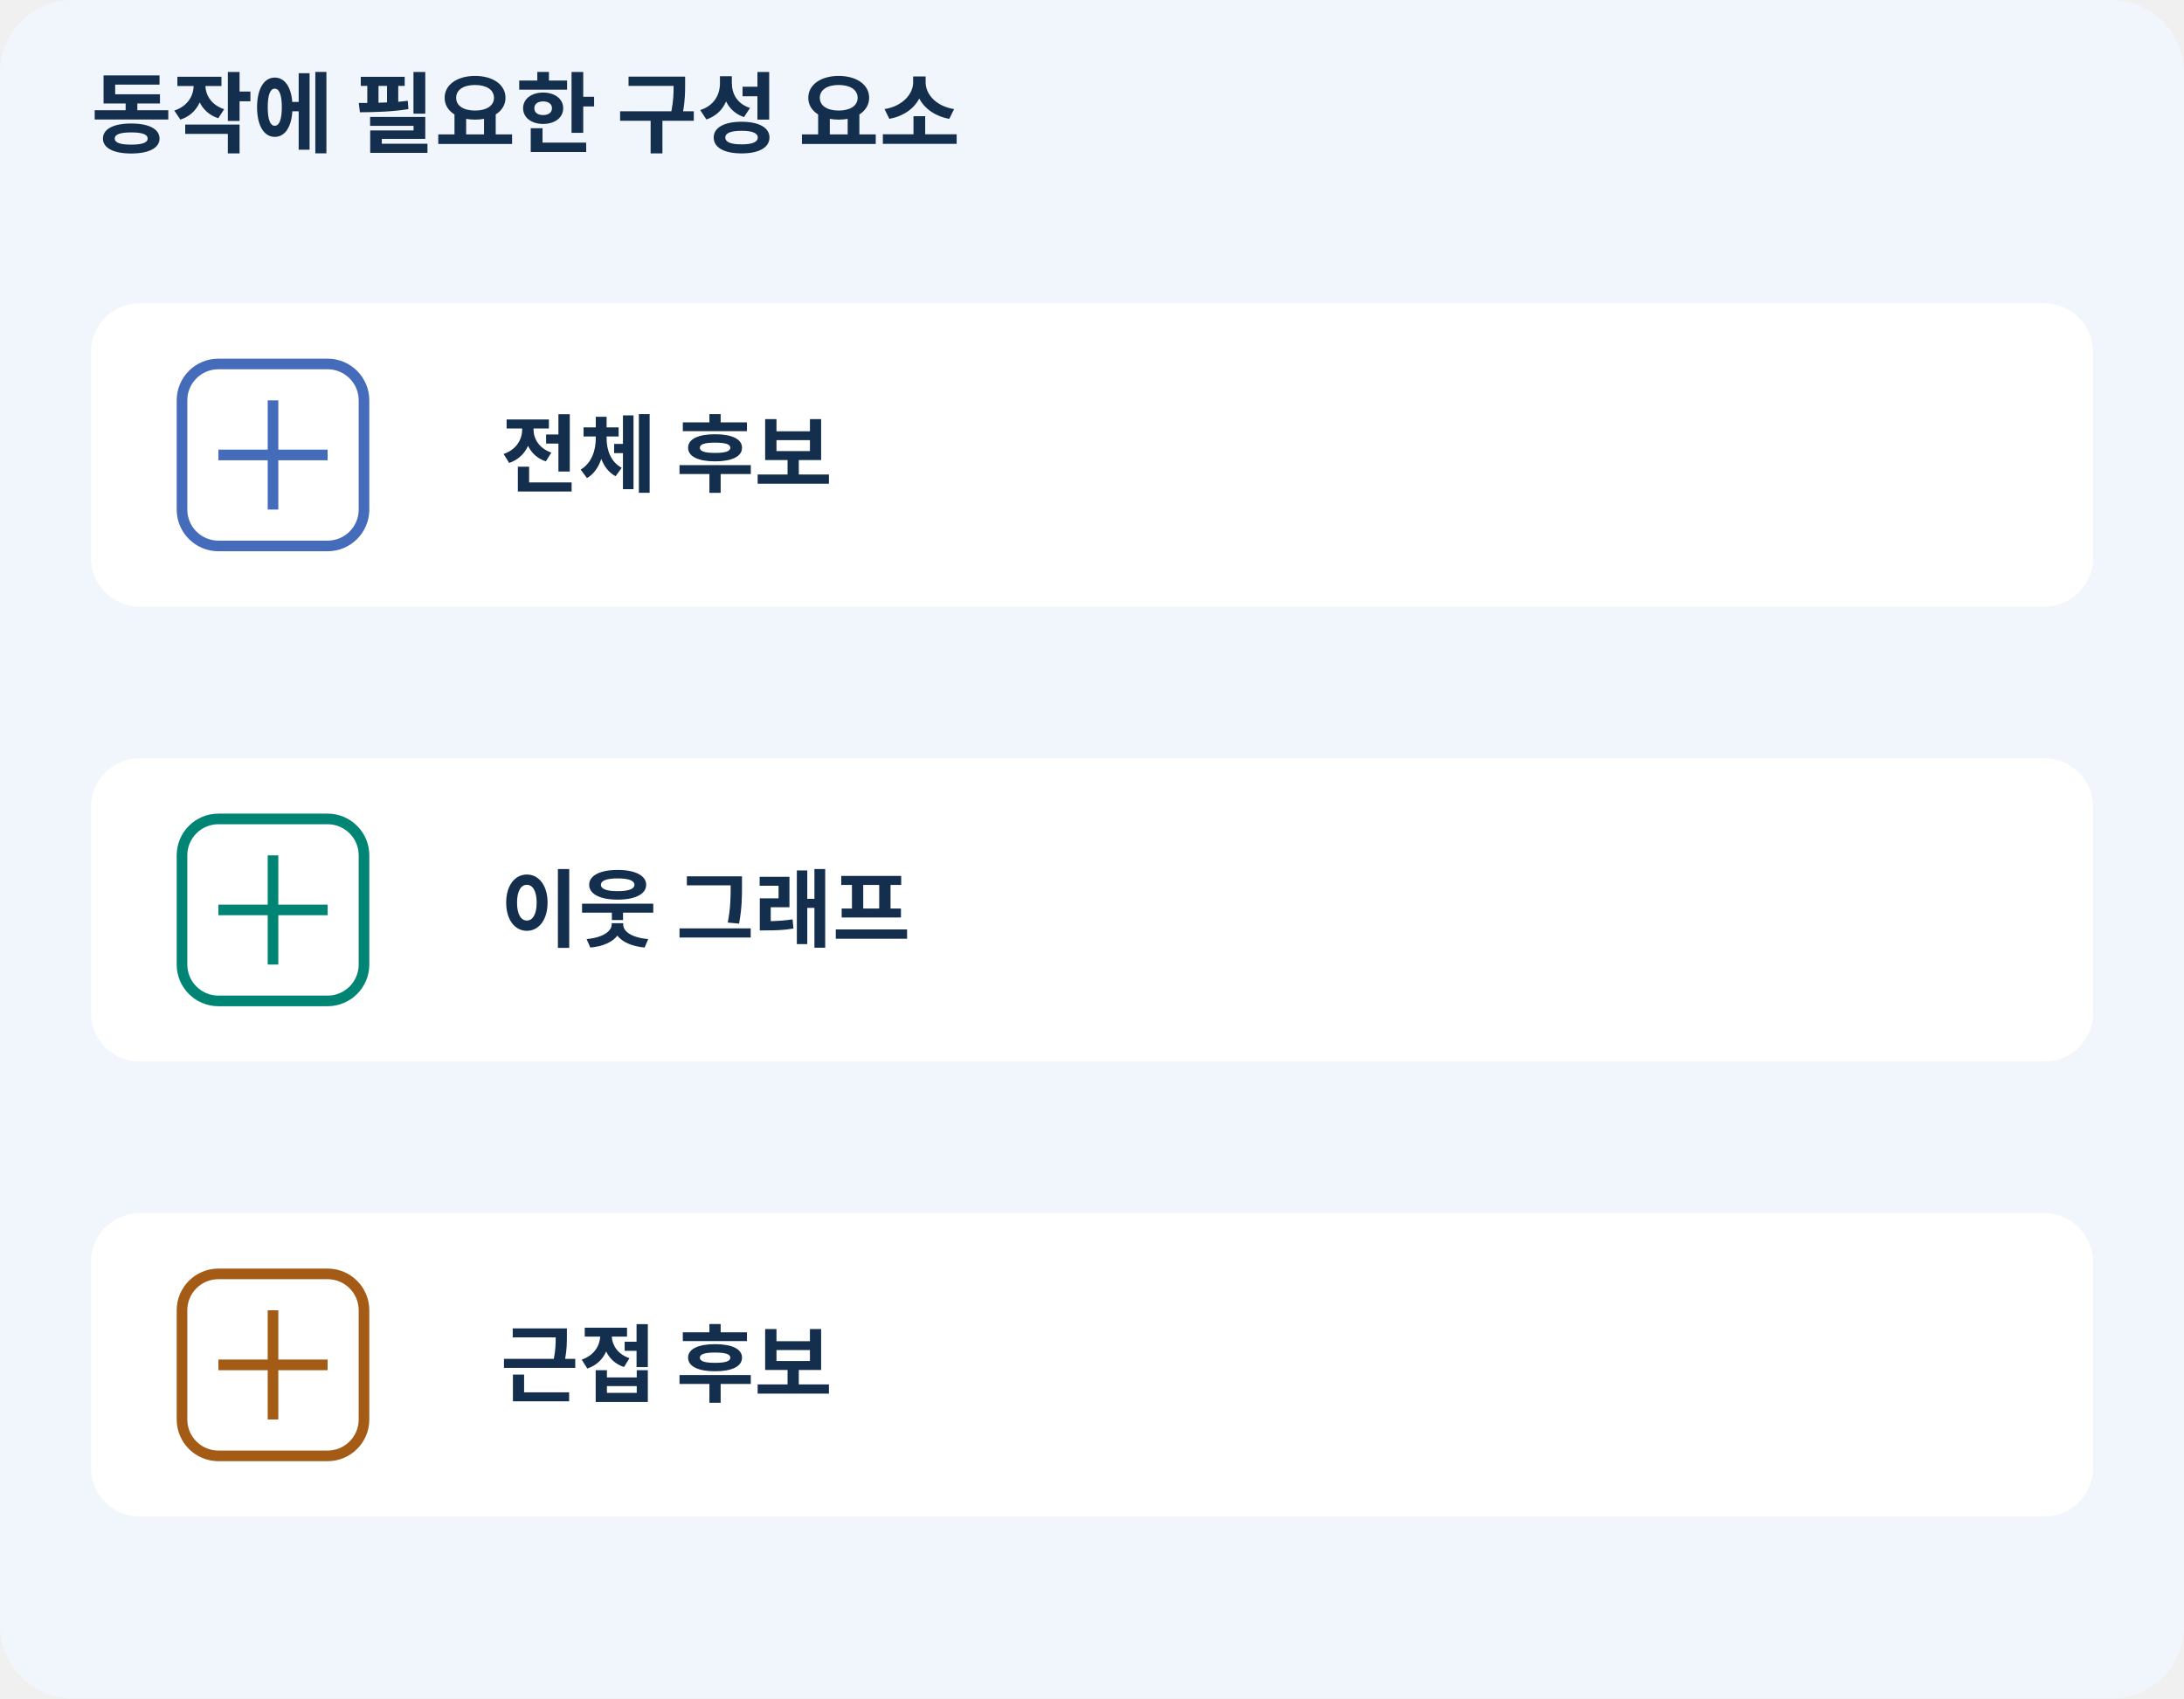
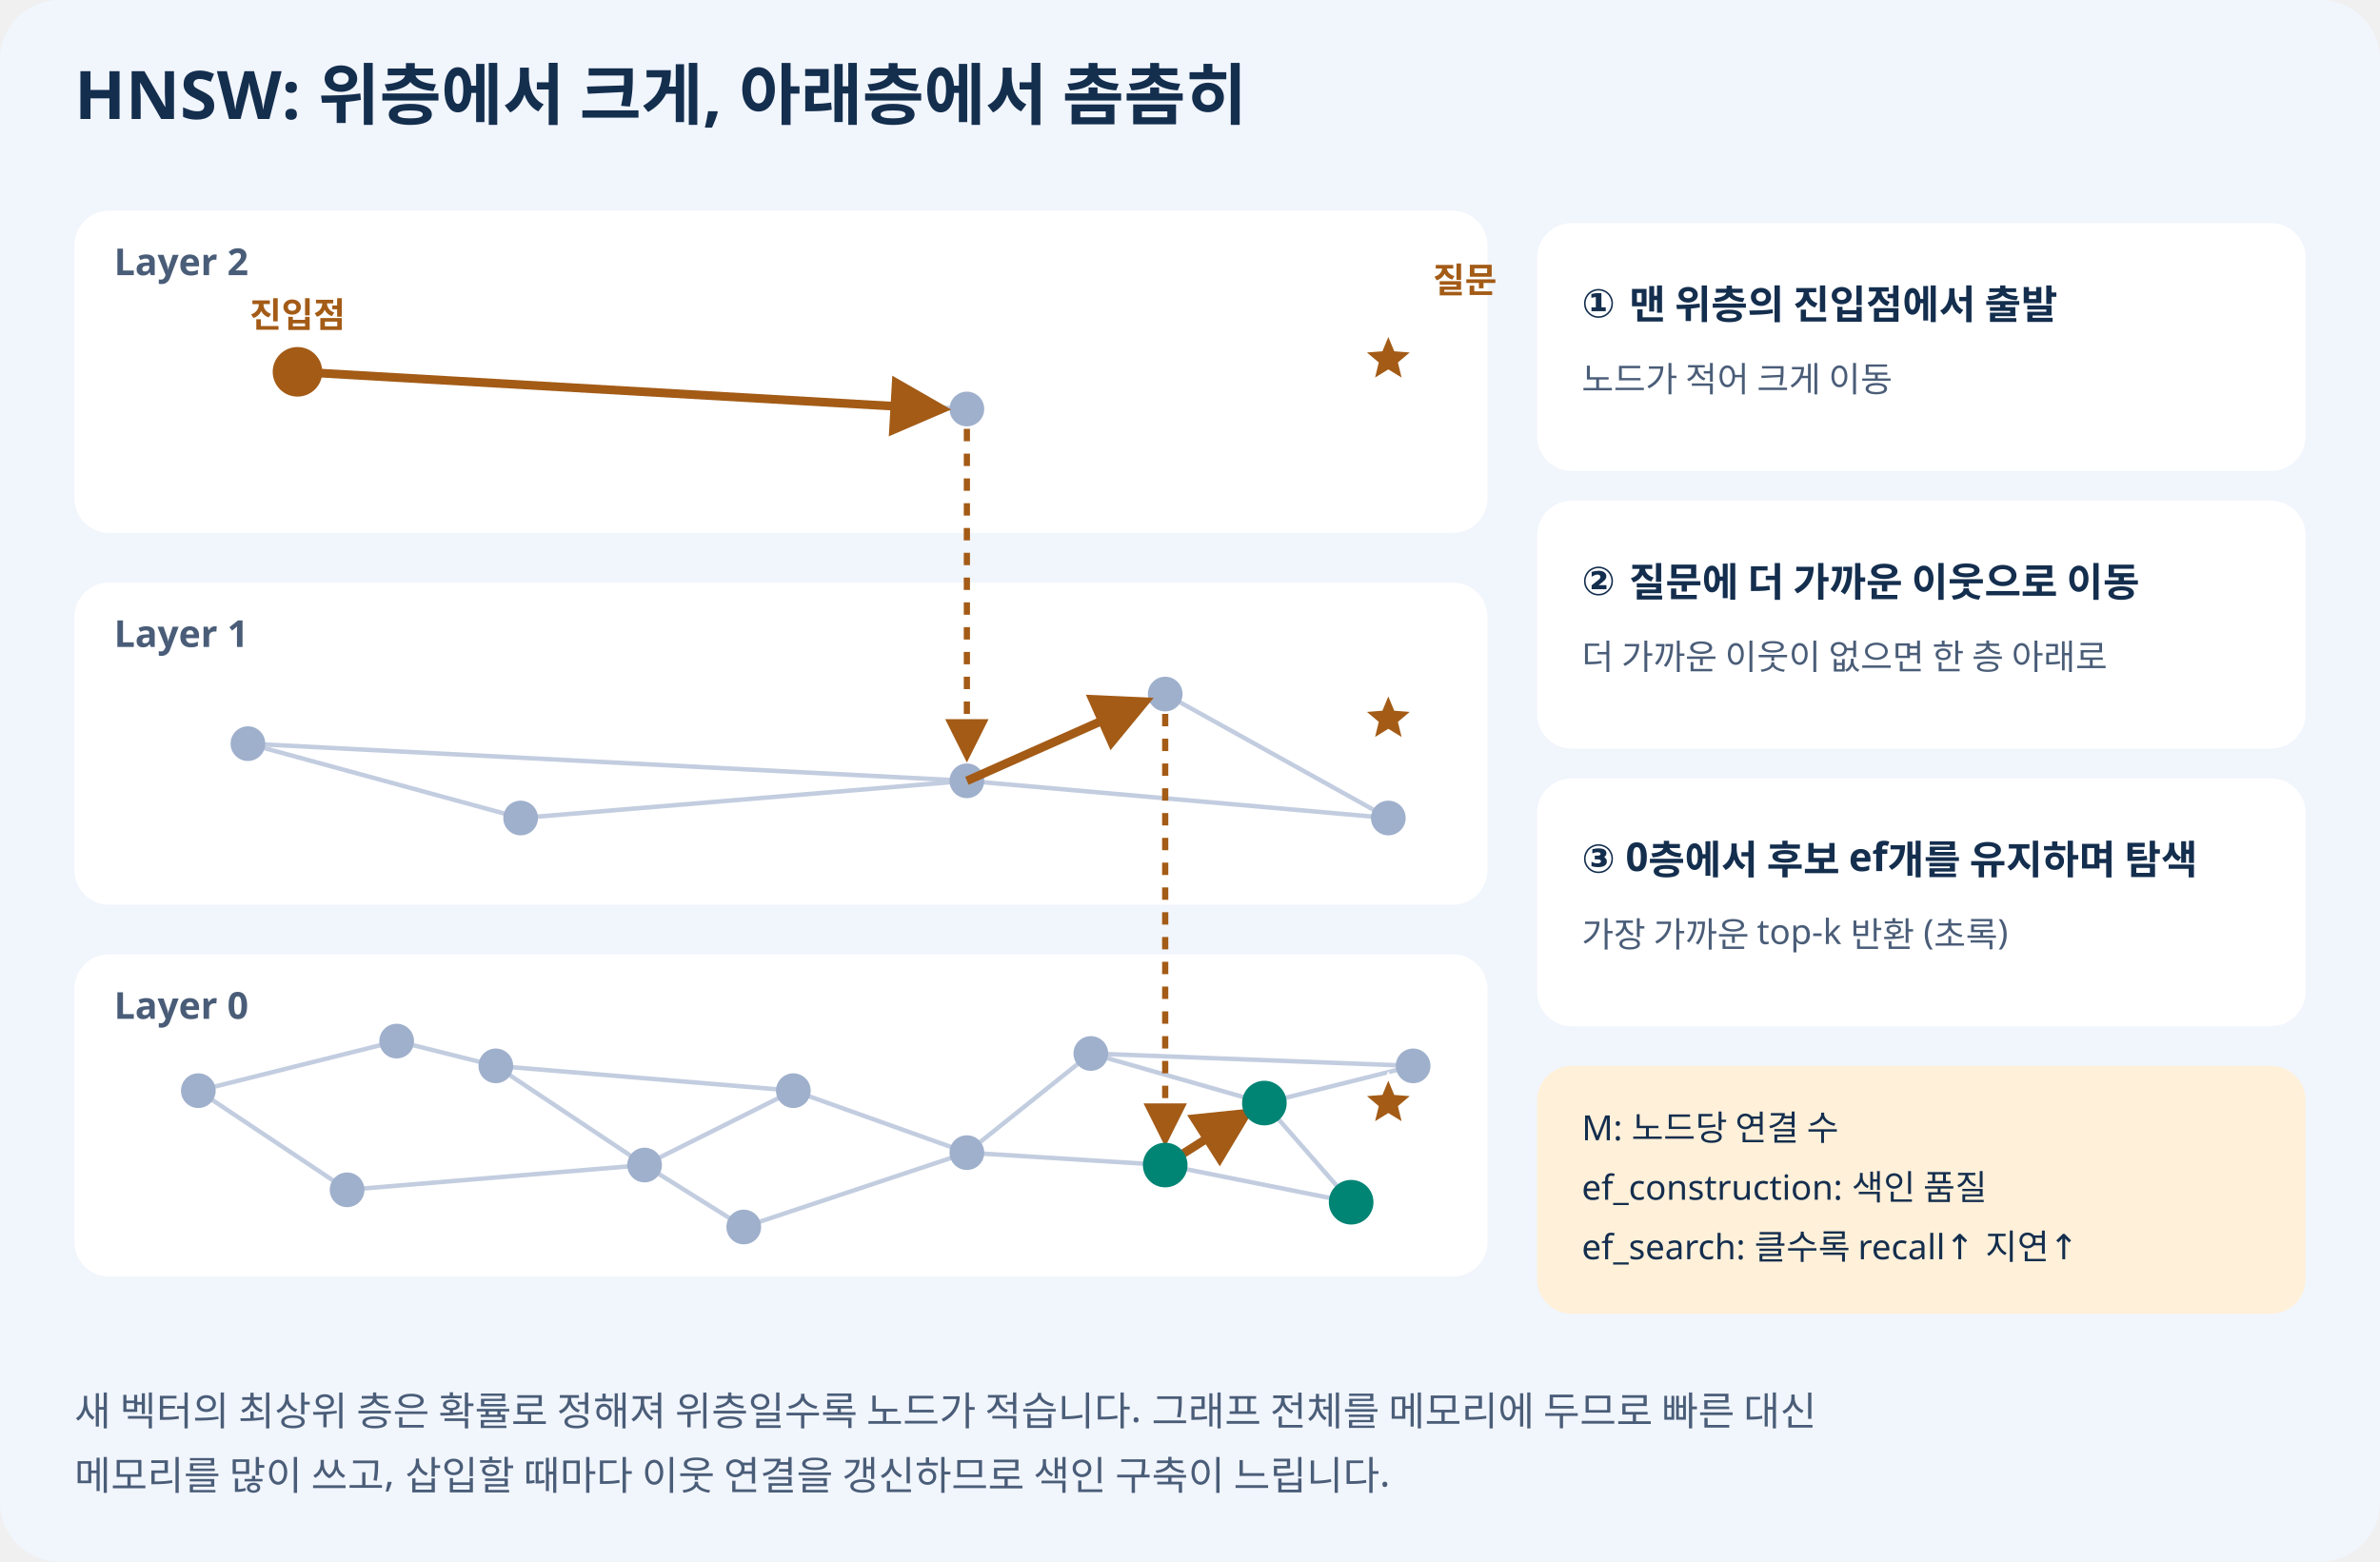
- <svg xmlns="http://www.w3.org/2000/svg" width="720" height="560" viewBox="0 0 720 560" role="img" aria-labelledby="title">
+ <svg xmlns="http://www.w3.org/2000/svg" width="960" height="630" viewBox="0 0 960 630" role="img" aria-labelledby="title">
+   <defs>
+     <marker id="a-navy" viewBox="0 0 10 10" refX="8.5" refY="5" markerWidth="7" markerHeight="7" orient="auto-start-reverse">
+       <path d="M0 0L10 5L0 10z" fill="#142e4e" />
+     </marker>
+     <marker id="a-blue" viewBox="0 0 10 10" refX="8.5" refY="5" markerWidth="7" markerHeight="7" orient="auto-start-reverse">
+       <path d="M0 0L10 5L0 10z" fill="#456bbb" />
+     </marker>
+     <marker id="a-green" viewBox="0 0 10 10" refX="8.5" refY="5" markerWidth="7" markerHeight="7" orient="auto-start-reverse">
+       <path d="M0 0L10 5L0 10z" fill="#008474" />
+     </marker>
+     <marker id="a-orange" viewBox="0 0 10 10" refX="8.5" refY="5" markerWidth="7" markerHeight="7" orient="auto-start-reverse">
+       <path d="M0 0L10 5L0 10z" fill="#a35b16" />
+     </marker>
+     <marker id="a-red" viewBox="0 0 10 10" refX="8.5" refY="5" markerWidth="7" markerHeight="7" orient="auto-start-reverse">
+       <path d="M0 0L10 5L0 10z" fill="#b3261e" />
+     </marker>
+     <marker id="a-gray" viewBox="0 0 10 10" refX="8.5" refY="5" markerWidth="7" markerHeight="7" orient="auto-start-reverse">
+       <path d="M0 0L10 5L0 10z" fill="#7a869a" />
+     </marker>
+     <marker id="a-purple" viewBox="0 0 10 10" refX="8.5" refY="5" markerWidth="7" markerHeight="7" orient="auto-start-reverse">
+       <path d="M0 0L10 5L0 10z" fill="#6f55b5" />
+     </marker>
+   </defs>
  <rect width="100%" height="100%" rx="24" fill="#f1f5fc" />
  <g font-family="system-ui, sans-serif">
-     <text x="30" y="48" font-size="29" fill="#142e4e" font-weight="700">동작에 필요한 구성 요소</text>
-     <rect x="30" y="100" width="660" height="100" rx="16" fill="white" />
-     <g transform="translate(90 150)" fill="none" stroke="#456bbb" stroke-width="3.5" stroke-linejoin="round">
-       <rect x="-30" y="-30" width="60" height="60" rx="12" />
-       <path d="M-18 0H18M0 -18V18" />
-     </g>
-     <text x="165" y="160" font-size="28" fill="#142e4e" font-weight="600">전체 후보</text>
-     <rect x="30" y="250" width="660" height="100" rx="16" fill="white" />
-     <g transform="translate(90 300)" fill="none" stroke="#008474" stroke-width="3.5" stroke-linejoin="round">
-       <rect x="-30" y="-30" width="60" height="60" rx="12" />
-       <path d="M-18 0H18M0 -18V18" />
-     </g>
-     <text x="165" y="310" font-size="28" fill="#142e4e" font-weight="600">이웃 그래프</text>
-     <rect x="30" y="400" width="660" height="100" rx="16" fill="white" />
-     <g transform="translate(90 450)" fill="none" stroke="#a35b16" stroke-width="3.5" stroke-linejoin="round">
-       <rect x="-30" y="-30" width="60" height="60" rx="12" />
-       <path d="M-18 0H18M0 -18V18" />
-     </g>
-     <text x="165" y="460" font-size="28" fill="#142e4e" font-weight="600">근접 후보</text>
+     <text x="30" y="48" font-size="27" fill="#142e4e" font-weight="700">HNSW: 위층에서 크게, 아래층에서 촘촘히</text>
+     <rect x="30" y="85" width="570" height="130" rx="14" fill="white" />
+     <text x="46" y="111" font-size="15" fill="#4a5d78" font-weight="700" text-anchor="start">Layer 2</text>
+     <rect x="30" y="235" width="570" height="130" rx="14" fill="white" />
+     <text x="46" y="261" font-size="15" fill="#4a5d78" font-weight="700" text-anchor="start">Layer 1</text>
+     <rect x="30" y="385" width="570" height="130" rx="14" fill="white" />
+     <text x="46" y="411" font-size="15" fill="#4a5d78" font-weight="700" text-anchor="start">Layer 0</text>
+     <line x1="120" y1="150" x2="390" y2="165" stroke="#c3cde0" stroke-width="1.8" />
+     <line x1="100" y1="300" x2="210" y2="330" stroke="#c3cde0" stroke-width="1.8" />
+     <line x1="210" y1="330" x2="390" y2="315" stroke="#c3cde0" stroke-width="1.8" />
+     <line x1="390" y1="315" x2="470" y2="280" stroke="#c3cde0" stroke-width="1.8" />
+     <line x1="470" y1="280" x2="560" y2="330" stroke="#c3cde0" stroke-width="1.8" />
+     <line x1="100" y1="300" x2="390" y2="315" stroke="#c3cde0" stroke-width="1.8" />
+     <line x1="390" y1="315" x2="560" y2="330" stroke="#c3cde0" stroke-width="1.8" />
+     <line x1="80" y1="440" x2="160" y2="420" stroke="#c3cde0" stroke-width="1.8" />
+     <line x1="160" y1="420" x2="200" y2="430" stroke="#c3cde0" stroke-width="1.8" />
+     <line x1="80" y1="440" x2="140" y2="480" stroke="#c3cde0" stroke-width="1.8" />
+     <line x1="140" y1="480" x2="260" y2="470" stroke="#c3cde0" stroke-width="1.8" />
+     <line x1="200" y1="430" x2="260" y2="470" stroke="#c3cde0" stroke-width="1.8" />
+     <line x1="200" y1="430" x2="320" y2="440" stroke="#c3cde0" stroke-width="1.8" />
+     <line x1="260" y1="470" x2="320" y2="440" stroke="#c3cde0" stroke-width="1.8" />
+     <line x1="320" y1="440" x2="390" y2="465" stroke="#c3cde0" stroke-width="1.8" />
+     <line x1="390" y1="465" x2="440" y2="425" stroke="#c3cde0" stroke-width="1.8" />
+     <line x1="390" y1="465" x2="470" y2="470" stroke="#c3cde0" stroke-width="1.8" />
+     <line x1="440" y1="425" x2="510" y2="445" stroke="#c3cde0" stroke-width="1.8" />
+     <line x1="470" y1="470" x2="510" y2="445" stroke="#c3cde0" stroke-width="1.8" />
+     <line x1="510" y1="445" x2="545" y2="485" stroke="#c3cde0" stroke-width="1.8" />
+     <line x1="510" y1="445" x2="570" y2="430" stroke="#c3cde0" stroke-width="1.8" />
+     <line x1="440" y1="425" x2="570" y2="430" stroke="#c3cde0" stroke-width="1.8" />
+     <line x1="260" y1="470" x2="300" y2="495" stroke="#c3cde0" stroke-width="1.8" />
+     <line x1="300" y1="495" x2="390" y2="465" stroke="#c3cde0" stroke-width="1.8" />
+     <line x1="545" y1="485" x2="470" y2="470" stroke="#c3cde0" stroke-width="1.8" />
+     <circle cx="120" cy="150" r="7" fill="#9fb0cc" />
+     <circle cx="390" cy="165" r="7" fill="#9fb0cc" />
+     <circle cx="100" cy="300" r="7" fill="#9fb0cc" />
+     <circle cx="210" cy="330" r="7" fill="#9fb0cc" />
+     <circle cx="390" cy="315" r="7" fill="#9fb0cc" />
+     <circle cx="470" cy="280" r="7" fill="#9fb0cc" />
+     <circle cx="560" cy="330" r="7" fill="#9fb0cc" />
+     <circle cx="80" cy="440" r="7" fill="#9fb0cc" />
+     <circle cx="140" cy="480" r="7" fill="#9fb0cc" />
+     <circle cx="200" cy="430" r="7" fill="#9fb0cc" />
+     <circle cx="260" cy="470" r="7" fill="#9fb0cc" />
+     <circle cx="320" cy="440" r="7" fill="#9fb0cc" />
+     <circle cx="390" cy="465" r="7" fill="#9fb0cc" />
+     <circle cx="440" cy="425" r="7" fill="#9fb0cc" />
+     <circle cx="470" cy="470" r="7" fill="#9fb0cc" />
+     <circle cx="510" cy="445" r="7" fill="#9fb0cc" />
+     <circle cx="545" cy="485" r="7" fill="#9fb0cc" />
+     <circle cx="570" cy="430" r="7" fill="#9fb0cc" />
+     <circle cx="300" cy="495" r="7" fill="#9fb0cc" />
+     <circle cx="160" cy="420" r="7" fill="#9fb0cc" />
+     <path d="M120 150 L380 165" fill="none" stroke="#a35b16" stroke-width="3.5" marker-end="url(#a-orange)" />
+     <path d="M390 173 L390 305" fill="none" stroke="#a35b16" stroke-width="2.5" stroke-dasharray="5 5" marker-end="url(#a-orange)" />
+     <path d="M390 315 L462 283" fill="none" stroke="#a35b16" stroke-width="3.5" marker-end="url(#a-orange)" />
+     <path d="M470 288 L470 460" fill="none" stroke="#a35b16" stroke-width="2.5" stroke-dasharray="5 5" marker-end="url(#a-orange)" />
+     <path d="M470 470 L503 449" fill="none" stroke="#a35b16" stroke-width="3.5" marker-end="url(#a-orange)" />
+     <circle cx="510" cy="445" r="9" fill="#008474" />
+     <circle cx="470" cy="470" r="9" fill="#008474" />
+     <circle cx="545" cy="485" r="9" fill="#008474" />
+     <circle cx="120" cy="150" r="10" fill="#a35b16" />
+     <text x="120" y="132" font-size="14" fill="#a35b16" font-weight="700" text-anchor="middle">진입점</text>
+     <polygon points="560.0,134.0 557.1,141.0 549.5,141.6 555.3,146.5 553.5,153.9 560.0,149.9 566.5,153.9 564.7,146.5 570.5,141.6 562.9,141.0" fill="#a35b16" stroke="white" stroke-width="1.5" />
+     <polygon points="560.0,279.0 557.1,286.0 549.5,286.6 555.3,291.5 553.5,298.9 560.0,294.9 566.5,298.9 564.7,291.5 570.5,286.6 562.9,286.0" fill="#a35b16" stroke="white" stroke-width="1.5" />
+     <polygon points="560.0,434.0 557.1,441.0 549.5,441.6 555.3,446.5 553.5,453.9 560.0,449.9 566.5,453.9 564.7,446.5 570.5,441.6 562.9,441.0" fill="#a35b16" stroke="white" stroke-width="1.5" />
+     <text x="578" y="118" font-size="14" fill="#a35b16" font-weight="700" text-anchor="start">질문</text>
+     <rect x="620" y="90" width="310" height="100" rx="14" fill="white" />
+     <text x="638" y="128" font-size="16" fill="#142e4e" font-weight="700" text-anchor="start">① 맨 위층의 진입점에서 출발</text>
+     <text x="638" y="158" font-size="14" fill="#4a5d78" font-weight="400" text-anchor="start">노드가 적어 크게 이동</text>
+     <rect x="620" y="202" width="310" height="100" rx="14" fill="white" />
+     <text x="638" y="240" font-size="16" fill="#142e4e" font-weight="700" text-anchor="start">② 질문에 더 가까운 이웃으로 이동</text>
+     <text x="638" y="270" font-size="14" fill="#4a5d78" font-weight="400" text-anchor="start">더 가까운 이웃이 없으면 한 층 아래로</text>
+     <rect x="620" y="314" width="310" height="100" rx="14" fill="white" />
+     <text x="638" y="352" font-size="16" fill="#142e4e" font-weight="700" text-anchor="start">③ 0층에서 후보 ef개를 유지하며 탐색</text>
+     <text x="638" y="382" font-size="14" fill="#4a5d78" font-weight="400" text-anchor="start">가장 가까운 top-k 반환 (초록)</text>
+     <rect x="620" y="430" width="310" height="100" rx="14" fill="#fff0d9" />
+     <text x="638" y="460" font-size="14" fill="#142e4e" font-weight="400" text-anchor="start">M: 노드당 연결 수</text>
+     <text x="638" y="484" font-size="14" fill="#142e4e" font-weight="400" text-anchor="start">ef_construction: 색인 품질</text>
+     <text x="638" y="508" font-size="14" fill="#142e4e" font-weight="400" text-anchor="start">ef_search: 클수록 recall↑ 지연↑</text>
+     <text x="30" y="575" font-size="16" fill="#4a5d78" font-weight="400" text-anchor="start">새 벡터의 최상위 층은 확률로 정해져 위층일수록 노드가 적습니다. 그래프 전체를 메모리에 두므로 빠른 대신</text>
+     <text x="30" y="601" font-size="16" fill="#4a5d78" font-weight="400" text-anchor="start">메모리를 많이 쓰고, 삽입할 때마다 이웃 연결을 갱신하므로 색인 구축이 느립니다.</text>
  </g>
</svg>
